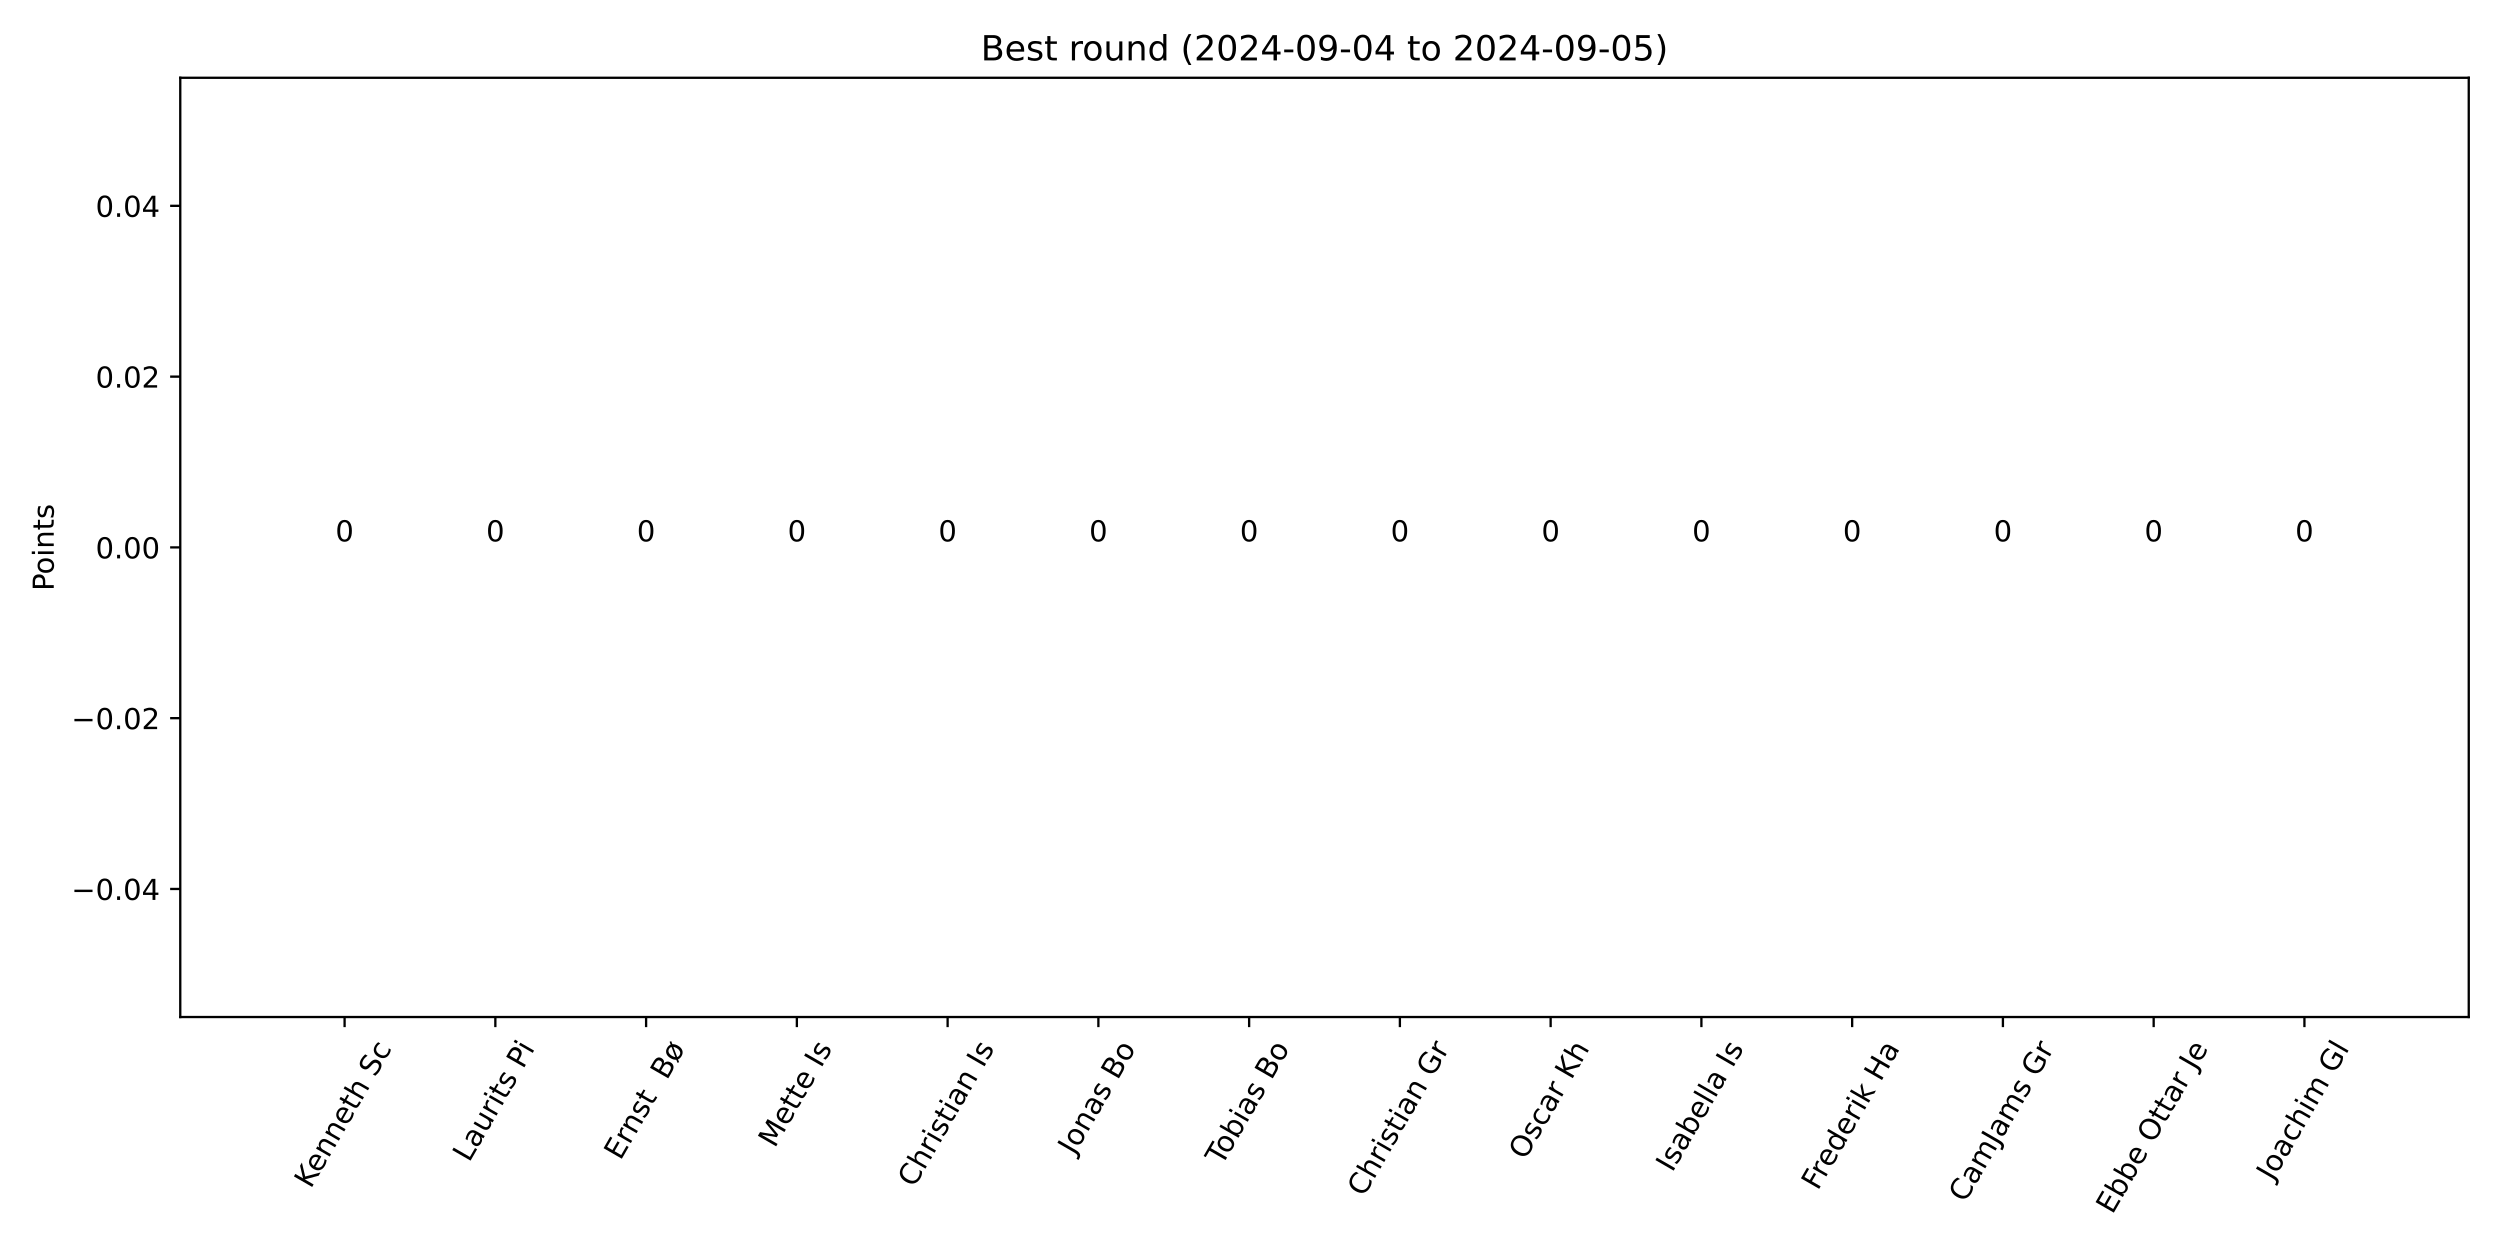
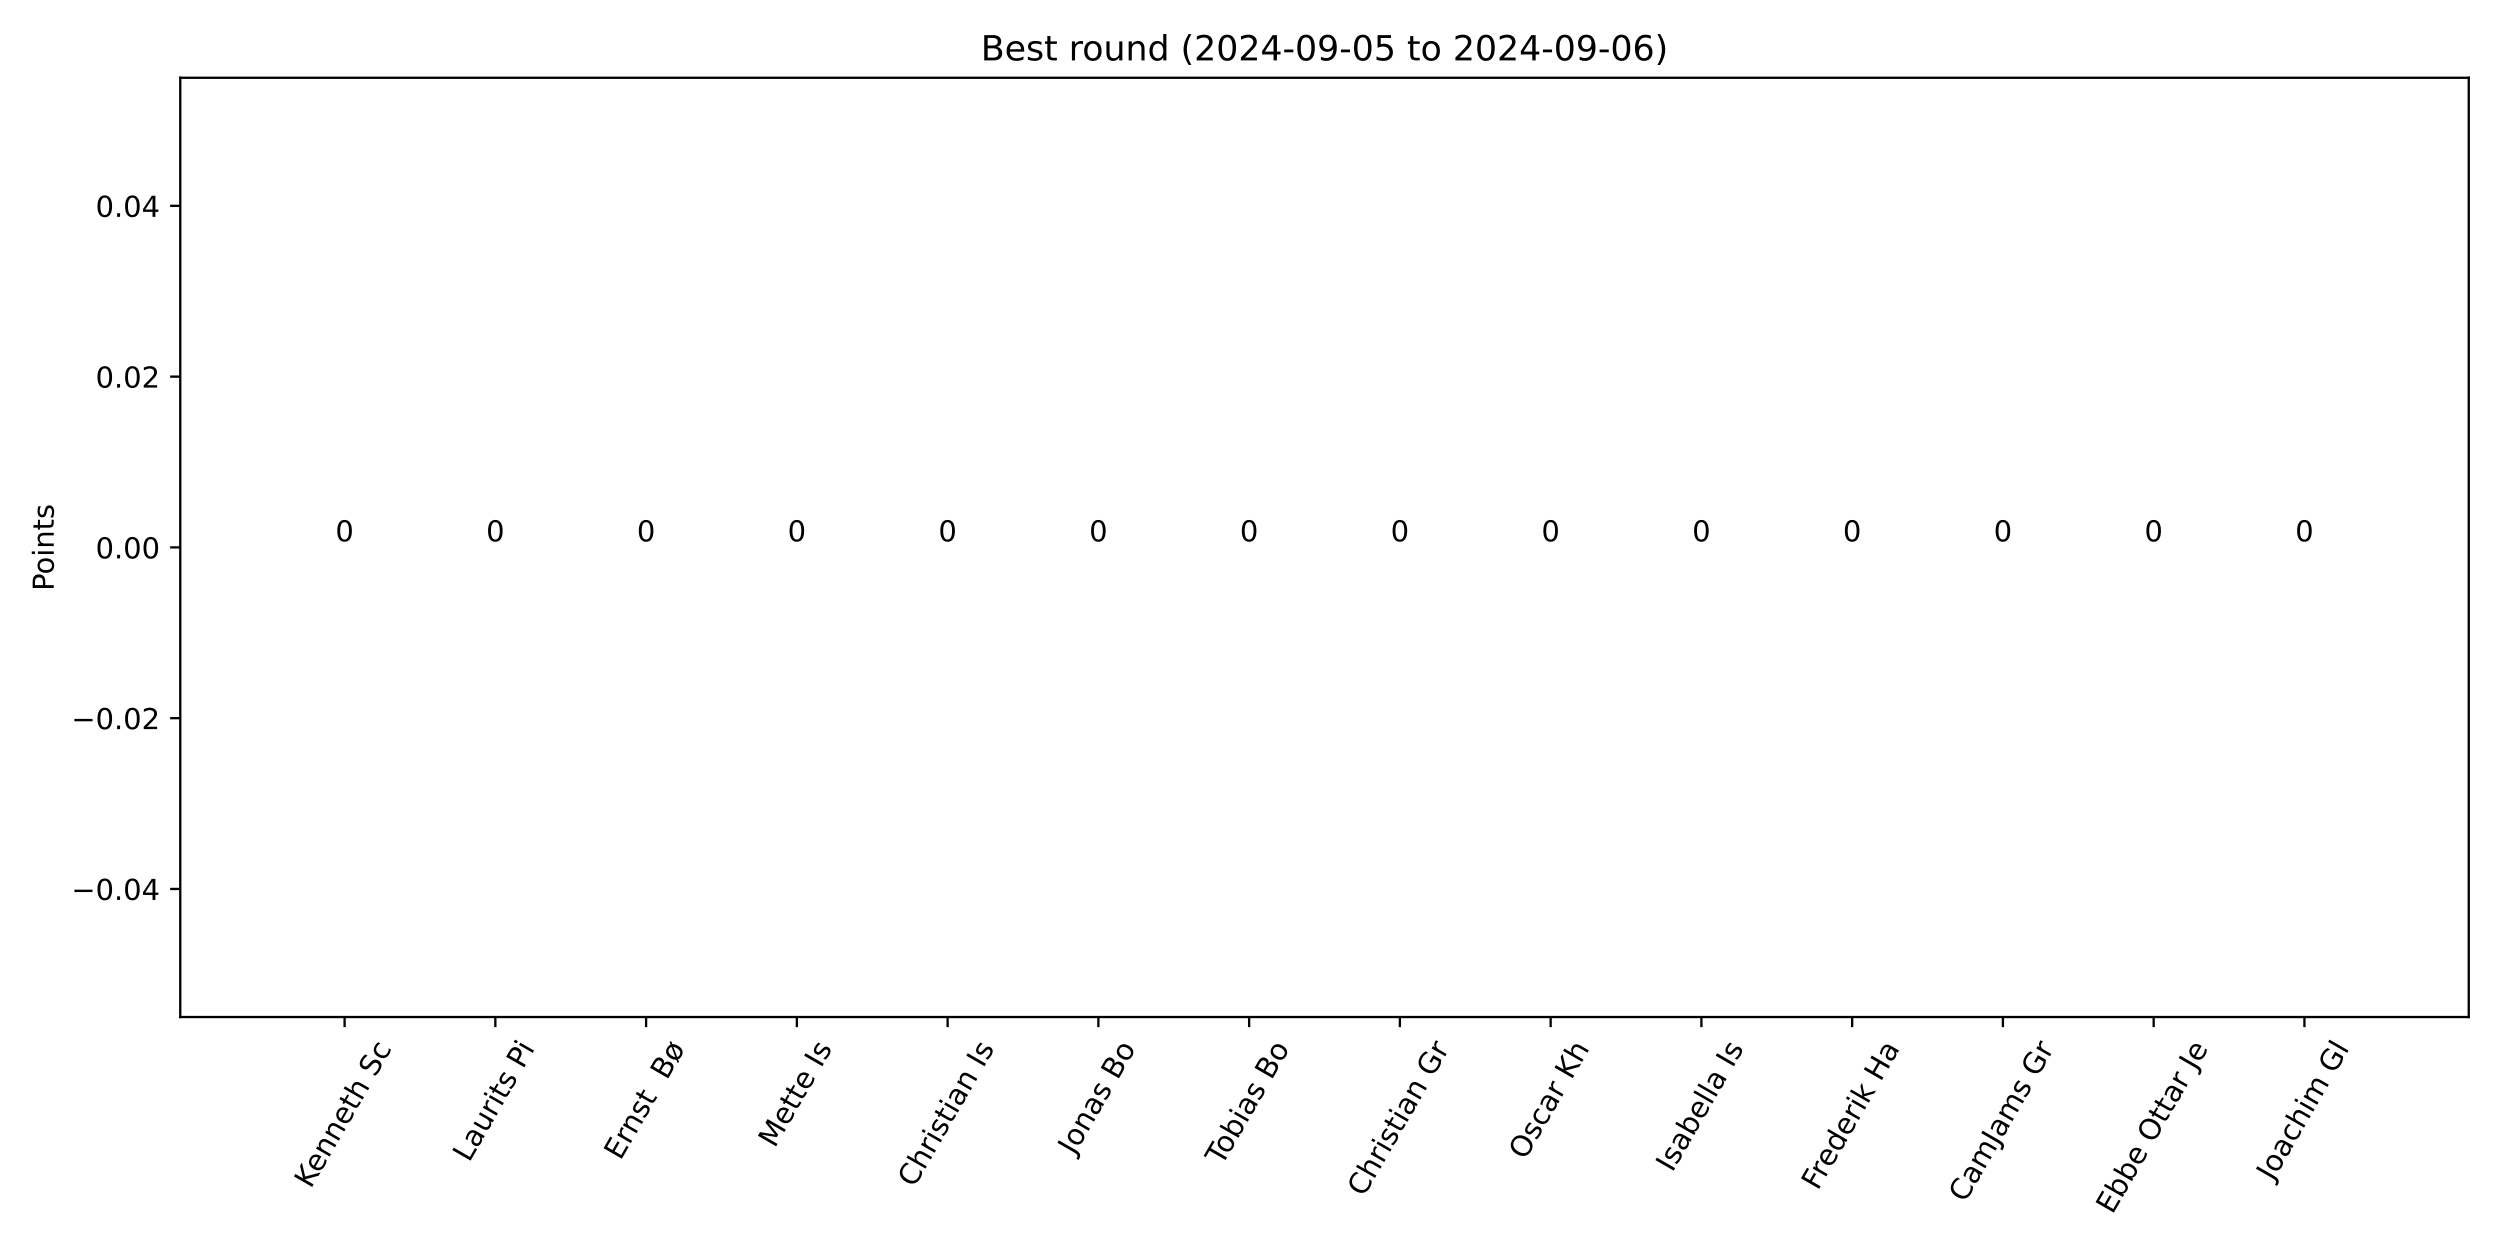
<svg xmlns="http://www.w3.org/2000/svg" xmlns:xlink="http://www.w3.org/1999/xlink" width="864pt" height="432pt" viewBox="0 0 864 432" version="1.1">
  <defs>
    <style type="text/css">*{stroke-linejoin: round; stroke-linecap: butt}</style>
  </defs>
  <g id="figure_1">
    <g id="patch_1">
      <path d="M 0 432  L 864 432  L 864 0  L 0 0  z " style="fill: #ffffff" />
    </g>
    <g id="axes_1">
      <g id="patch_2">
        <path d="M 62.3 351.483  L 853.2 351.483  L 853.2 26.88  L 62.3 26.88  z " style="fill: #ffffff" />
      </g>
      <g id="patch_3">
-         <path d="M 98.25 189.181  L 139.931 189.181  L 139.931 189.181  L 98.25 189.181  z " clip-path="url(#p342ebe67ff)" style="fill: #1e90ff" />
+         <path d="M 98.25 189.181  L 139.931 189.181  L 139.931 189.181  L 98.25 189.181  z " clip-path="url(#paef14f6c59)" style="fill: #1e90ff" />
      </g>
      <g id="patch_4">
-         <path d="M 150.351 189.181  L 192.033 189.181  L 192.033 189.181  L 150.351 189.181  z " clip-path="url(#p342ebe67ff)" style="fill: #1e90ff" />
+         <path d="M 150.351 189.181  L 192.033 189.181  L 192.033 189.181  L 150.351 189.181  z " clip-path="url(#paef14f6c59)" style="fill: #1e90ff" />
      </g>
      <g id="patch_5">
-         <path d="M 202.453 189.181  L 244.134 189.181  L 244.134 189.181  L 202.453 189.181  z " clip-path="url(#p342ebe67ff)" style="fill: #1e90ff" />
+         <path d="M 202.453 189.181  L 244.134 189.181  L 244.134 189.181  L 202.453 189.181  z " clip-path="url(#paef14f6c59)" style="fill: #1e90ff" />
      </g>
      <g id="patch_6">
-         <path d="M 254.554 189.181  L 296.236 189.181  L 296.236 189.181  L 254.554 189.181  z " clip-path="url(#p342ebe67ff)" style="fill: #1e90ff" />
+         <path d="M 254.554 189.181  L 296.236 189.181  L 296.236 189.181  L 254.554 189.181  z " clip-path="url(#paef14f6c59)" style="fill: #1e90ff" />
      </g>
      <g id="patch_7">
-         <path d="M 306.656 189.181  L 348.337 189.181  L 348.337 189.181  L 306.656 189.181  z " clip-path="url(#p342ebe67ff)" style="fill: #1e90ff" />
+         <path d="M 306.656 189.181  L 348.337 189.181  L 348.337 189.181  L 306.656 189.181  z " clip-path="url(#paef14f6c59)" style="fill: #1e90ff" />
      </g>
      <g id="patch_8">
-         <path d="M 358.757 189.181  L 400.438 189.181  L 400.438 189.181  L 358.757 189.181  z " clip-path="url(#p342ebe67ff)" style="fill: #1e90ff" />
+         <path d="M 358.757 189.181  L 400.438 189.181  L 400.438 189.181  L 358.757 189.181  z " clip-path="url(#paef14f6c59)" style="fill: #1e90ff" />
      </g>
      <g id="patch_9">
-         <path d="M 410.859 189.181  L 452.54 189.181  L 452.54 189.181  L 410.859 189.181  z " clip-path="url(#p342ebe67ff)" style="fill: #1e90ff" />
+         <path d="M 410.859 189.181  L 452.54 189.181  L 452.54 189.181  L 410.859 189.181  z " clip-path="url(#paef14f6c59)" style="fill: #1e90ff" />
      </g>
      <g id="patch_10">
-         <path d="M 462.96 189.181  L 504.641 189.181  L 504.641 189.181  L 462.96 189.181  z " clip-path="url(#p342ebe67ff)" style="fill: #1e90ff" />
+         <path d="M 462.96 189.181  L 504.641 189.181  L 504.641 189.181  L 462.96 189.181  z " clip-path="url(#paef14f6c59)" style="fill: #1e90ff" />
      </g>
      <g id="patch_11">
-         <path d="M 515.062 189.181  L 556.743 189.181  L 556.743 189.181  L 515.062 189.181  z " clip-path="url(#p342ebe67ff)" style="fill: #1e90ff" />
+         <path d="M 515.062 189.181  L 556.743 189.181  L 556.743 189.181  L 515.062 189.181  z " clip-path="url(#paef14f6c59)" style="fill: #1e90ff" />
      </g>
      <g id="patch_12">
-         <path d="M 567.163 189.181  L 608.844 189.181  L 608.844 189.181  L 567.163 189.181  z " clip-path="url(#p342ebe67ff)" style="fill: #1e90ff" />
+         <path d="M 567.163 189.181  L 608.844 189.181  L 608.844 189.181  L 567.163 189.181  z " clip-path="url(#paef14f6c59)" style="fill: #1e90ff" />
      </g>
      <g id="patch_13">
-         <path d="M 619.264 189.181  L 660.946 189.181  L 660.946 189.181  L 619.264 189.181  z " clip-path="url(#p342ebe67ff)" style="fill: #1e90ff" />
+         <path d="M 619.264 189.181  L 660.946 189.181  L 660.946 189.181  L 619.264 189.181  z " clip-path="url(#paef14f6c59)" style="fill: #1e90ff" />
      </g>
      <g id="patch_14">
-         <path d="M 671.366 189.181  L 713.047 189.181  L 713.047 189.181  L 671.366 189.181  z " clip-path="url(#p342ebe67ff)" style="fill: #1e90ff" />
+         <path d="M 671.366 189.181  L 713.047 189.181  L 713.047 189.181  L 671.366 189.181  z " clip-path="url(#paef14f6c59)" style="fill: #1e90ff" />
      </g>
      <g id="patch_15">
-         <path d="M 723.467 189.181  L 765.149 189.181  L 765.149 189.181  L 723.467 189.181  z " clip-path="url(#p342ebe67ff)" style="fill: #1e90ff" />
+         <path d="M 723.467 189.181  L 765.149 189.181  L 765.149 189.181  L 723.467 189.181  z " clip-path="url(#paef14f6c59)" style="fill: #1e90ff" />
      </g>
      <g id="patch_16">
-         <path d="M 775.569 189.181  L 817.25 189.181  L 817.25 189.181  L 775.569 189.181  z " clip-path="url(#p342ebe67ff)" style="fill: #1e90ff" />
+         <path d="M 775.569 189.181  L 817.25 189.181  L 817.25 189.181  L 775.569 189.181  z " clip-path="url(#paef14f6c59)" style="fill: #1e90ff" />
      </g>
      <g id="matplotlib.axis_1">
        <g id="xtick_1">
          <g id="line2d_1">
            <defs>
-               <path id="mb908b45ac1" d="M 0 0  L 0 3.5  " style="stroke: #000000; stroke-width: 0.8" />
+               <path id="m3ed659f3a3" d="M 0 0  L 0 3.5  " style="stroke: #000000; stroke-width: 0.8" />
            </defs>
            <g>
-               <use xlink:href="#mb908b45ac1" x="119.091" y="351.483" style="stroke: #000000; stroke-width: 0.8" />
+               <use xlink:href="#m3ed659f3a3" x="119.091" y="351.483" style="stroke: #000000; stroke-width: 0.8" />
            </g>
          </g>
          <g id="text_1">
            <g transform="translate(107.3998 411.0581) rotate(-60) scale(0.1 -0.1)">
              <defs>
                <path id="DejaVuSans-4b" d="M 628 4666  L 1259 4666  L 1259 2694  L 3353 4666  L 4166 4666  L 1850 2491  L 4331 0  L 3500 0  L 1259 2247  L 1259 0  L 628 0  L 628 4666  z " transform="scale(0.015625)" />
                <path id="DejaVuSans-65" d="M 3597 1894  L 3597 1613  L 953 1613  Q 991 1019 1311 708  Q 1631 397 2203 397  Q 2534 397 2845 478  Q 3156 559 3463 722  L 3463 178  Q 3153 47 2828 -22  Q 2503 -91 2169 -91  Q 1331 -91 842 396  Q 353 884 353 1716  Q 353 2575 817 3079  Q 1281 3584 2069 3584  Q 2775 3584 3186 3129  Q 3597 2675 3597 1894  z M 3022 2063  Q 3016 2534 2758 2815  Q 2500 3097 2075 3097  Q 1594 3097 1305 2825  Q 1016 2553 972 2059  L 3022 2063  z " transform="scale(0.015625)" />
                <path id="DejaVuSans-6e" d="M 3513 2113  L 3513 0  L 2938 0  L 2938 2094  Q 2938 2591 2744 2837  Q 2550 3084 2163 3084  Q 1697 3084 1428 2787  Q 1159 2491 1159 1978  L 1159 0  L 581 0  L 581 3500  L 1159 3500  L 1159 2956  Q 1366 3272 1645 3428  Q 1925 3584 2291 3584  Q 2894 3584 3203 3211  Q 3513 2838 3513 2113  z " transform="scale(0.015625)" />
                <path id="DejaVuSans-74" d="M 1172 4494  L 1172 3500  L 2356 3500  L 2356 3053  L 1172 3053  L 1172 1153  Q 1172 725 1289 603  Q 1406 481 1766 481  L 2356 481  L 2356 0  L 1766 0  Q 1100 0 847 248  Q 594 497 594 1153  L 594 3053  L 172 3053  L 172 3500  L 594 3500  L 594 4494  L 1172 4494  z " transform="scale(0.015625)" />
                <path id="DejaVuSans-68" d="M 3513 2113  L 3513 0  L 2938 0  L 2938 2094  Q 2938 2591 2744 2837  Q 2550 3084 2163 3084  Q 1697 3084 1428 2787  Q 1159 2491 1159 1978  L 1159 0  L 581 0  L 581 4863  L 1159 4863  L 1159 2956  Q 1366 3272 1645 3428  Q 1925 3584 2291 3584  Q 2894 3584 3203 3211  Q 3513 2838 3513 2113  z " transform="scale(0.015625)" />
                <path id="DejaVuSans-20" transform="scale(0.015625)" />
                <path id="DejaVuSans-53" d="M 3425 4513  L 3425 3897  Q 3066 4069 2747 4153  Q 2428 4238 2131 4238  Q 1616 4238 1336 4038  Q 1056 3838 1056 3469  Q 1056 3159 1242 3001  Q 1428 2844 1947 2747  L 2328 2669  Q 3034 2534 3370 2195  Q 3706 1856 3706 1288  Q 3706 609 3251 259  Q 2797 -91 1919 -91  Q 1588 -91 1214 -16  Q 841 59 441 206  L 441 856  Q 825 641 1194 531  Q 1563 422 1919 422  Q 2459 422 2753 634  Q 3047 847 3047 1241  Q 3047 1584 2836 1778  Q 2625 1972 2144 2069  L 1759 2144  Q 1053 2284 737 2584  Q 422 2884 422 3419  Q 422 4038 858 4394  Q 1294 4750 2059 4750  Q 2388 4750 2728 4690  Q 3069 4631 3425 4513  z " transform="scale(0.015625)" />
                <path id="DejaVuSans-63" d="M 3122 3366  L 3122 2828  Q 2878 2963 2633 3030  Q 2388 3097 2138 3097  Q 1578 3097 1268 2742  Q 959 2388 959 1747  Q 959 1106 1268 751  Q 1578 397 2138 397  Q 2388 397 2633 464  Q 2878 531 3122 666  L 3122 134  Q 2881 22 2623 -34  Q 2366 -91 2075 -91  Q 1284 -91 818 406  Q 353 903 353 1747  Q 353 2603 823 3093  Q 1294 3584 2113 3584  Q 2378 3584 2631 3529  Q 2884 3475 3122 3366  z " transform="scale(0.015625)" />
              </defs>
              <use xlink:href="#DejaVuSans-4b" />
              <use xlink:href="#DejaVuSans-65" x="60.576" />
              <use xlink:href="#DejaVuSans-6e" x="122.1" />
              <use xlink:href="#DejaVuSans-6e" x="185.479" />
              <use xlink:href="#DejaVuSans-65" x="248.857" />
              <use xlink:href="#DejaVuSans-74" x="310.381" />
              <use xlink:href="#DejaVuSans-68" x="349.59" />
              <use xlink:href="#DejaVuSans-20" x="412.969" />
              <use xlink:href="#DejaVuSans-53" x="444.756" />
              <use xlink:href="#DejaVuSans-63" x="508.232" />
            </g>
          </g>
        </g>
        <g id="xtick_2">
          <g id="line2d_2">
            <g>
-               <use xlink:href="#mb908b45ac1" x="171.192" y="351.483" style="stroke: #000000; stroke-width: 0.8" />
+               <use xlink:href="#m3ed659f3a3" x="171.192" y="351.483" style="stroke: #000000; stroke-width: 0.8" />
            </g>
          </g>
          <g id="text_2">
            <g transform="translate(162.1274 401.9608) rotate(-60) scale(0.1 -0.1)">
              <defs>
                <path id="DejaVuSans-4c" d="M 628 4666  L 1259 4666  L 1259 531  L 3531 531  L 3531 0  L 628 0  L 628 4666  z " transform="scale(0.015625)" />
                <path id="DejaVuSans-61" d="M 2194 1759  Q 1497 1759 1228 1600  Q 959 1441 959 1056  Q 959 750 1161 570  Q 1363 391 1709 391  Q 2188 391 2477 730  Q 2766 1069 2766 1631  L 2766 1759  L 2194 1759  z M 3341 1997  L 3341 0  L 2766 0  L 2766 531  Q 2569 213 2275 61  Q 1981 -91 1556 -91  Q 1019 -91 701 211  Q 384 513 384 1019  Q 384 1609 779 1909  Q 1175 2209 1959 2209  L 2766 2209  L 2766 2266  Q 2766 2663 2505 2880  Q 2244 3097 1772 3097  Q 1472 3097 1187 3025  Q 903 2953 641 2809  L 641 3341  Q 956 3463 1253 3523  Q 1550 3584 1831 3584  Q 2591 3584 2966 3190  Q 3341 2797 3341 1997  z " transform="scale(0.015625)" />
                <path id="DejaVuSans-75" d="M 544 1381  L 544 3500  L 1119 3500  L 1119 1403  Q 1119 906 1312 657  Q 1506 409 1894 409  Q 2359 409 2629 706  Q 2900 1003 2900 1516  L 2900 3500  L 3475 3500  L 3475 0  L 2900 0  L 2900 538  Q 2691 219 2414 64  Q 2138 -91 1772 -91  Q 1169 -91 856 284  Q 544 659 544 1381  z M 1991 3584  L 1991 3584  z " transform="scale(0.015625)" />
                <path id="DejaVuSans-72" d="M 2631 2963  Q 2534 3019 2420 3045  Q 2306 3072 2169 3072  Q 1681 3072 1420 2755  Q 1159 2438 1159 1844  L 1159 0  L 581 0  L 581 3500  L 1159 3500  L 1159 2956  Q 1341 3275 1631 3429  Q 1922 3584 2338 3584  Q 2397 3584 2469 3576  Q 2541 3569 2628 3553  L 2631 2963  z " transform="scale(0.015625)" />
                <path id="DejaVuSans-69" d="M 603 3500  L 1178 3500  L 1178 0  L 603 0  L 603 3500  z M 603 4863  L 1178 4863  L 1178 4134  L 603 4134  L 603 4863  z " transform="scale(0.015625)" />
                <path id="DejaVuSans-73" d="M 2834 3397  L 2834 2853  Q 2591 2978 2328 3040  Q 2066 3103 1784 3103  Q 1356 3103 1142 2972  Q 928 2841 928 2578  Q 928 2378 1081 2264  Q 1234 2150 1697 2047  L 1894 2003  Q 2506 1872 2764 1633  Q 3022 1394 3022 966  Q 3022 478 2636 193  Q 2250 -91 1575 -91  Q 1294 -91 989 -36  Q 684 19 347 128  L 347 722  Q 666 556 975 473  Q 1284 391 1588 391  Q 1994 391 2212 530  Q 2431 669 2431 922  Q 2431 1156 2273 1281  Q 2116 1406 1581 1522  L 1381 1569  Q 847 1681 609 1914  Q 372 2147 372 2553  Q 372 3047 722 3315  Q 1072 3584 1716 3584  Q 2034 3584 2315 3537  Q 2597 3491 2834 3397  z " transform="scale(0.015625)" />
                <path id="DejaVuSans-50" d="M 1259 4147  L 1259 2394  L 2053 2394  Q 2494 2394 2734 2622  Q 2975 2850 2975 3272  Q 2975 3691 2734 3919  Q 2494 4147 2053 4147  L 1259 4147  z M 628 4666  L 2053 4666  Q 2838 4666 3239 4311  Q 3641 3956 3641 3272  Q 3641 2581 3239 2228  Q 2838 1875 2053 1875  L 1259 1875  L 1259 0  L 628 0  L 628 4666  z " transform="scale(0.015625)" />
              </defs>
              <use xlink:href="#DejaVuSans-4c" />
              <use xlink:href="#DejaVuSans-61" x="55.713" />
              <use xlink:href="#DejaVuSans-75" x="116.992" />
              <use xlink:href="#DejaVuSans-72" x="180.371" />
              <use xlink:href="#DejaVuSans-69" x="221.484" />
              <use xlink:href="#DejaVuSans-74" x="249.268" />
              <use xlink:href="#DejaVuSans-73" x="288.477" />
              <use xlink:href="#DejaVuSans-20" x="340.576" />
              <use xlink:href="#DejaVuSans-50" x="372.363" />
              <use xlink:href="#DejaVuSans-69" x="430.416" />
            </g>
          </g>
        </g>
        <g id="xtick_3">
          <g id="line2d_3">
            <g>
-               <use xlink:href="#mb908b45ac1" x="223.293" y="351.483" style="stroke: #000000; stroke-width: 0.8" />
+               <use xlink:href="#m3ed659f3a3" x="223.293" y="351.483" style="stroke: #000000; stroke-width: 0.8" />
            </g>
          </g>
          <g id="text_3">
            <g transform="translate(214.4187 401.3031) rotate(-60) scale(0.1 -0.1)">
              <defs>
                <path id="DejaVuSans-45" d="M 628 4666  L 3578 4666  L 3578 4134  L 1259 4134  L 1259 2753  L 3481 2753  L 3481 2222  L 1259 2222  L 1259 531  L 3634 531  L 3634 0  L 628 0  L 628 4666  z " transform="scale(0.015625)" />
                <path id="DejaVuSans-42" d="M 1259 2228  L 1259 519  L 2272 519  Q 2781 519 3026 730  Q 3272 941 3272 1375  Q 3272 1813 3026 2020  Q 2781 2228 2272 2228  L 1259 2228  z M 1259 4147  L 1259 2741  L 2194 2741  Q 2656 2741 2882 2914  Q 3109 3088 3109 3444  Q 3109 3797 2882 3972  Q 2656 4147 2194 4147  L 1259 4147  z M 628 4666  L 2241 4666  Q 2963 4666 3353 4366  Q 3744 4066 3744 3513  Q 3744 3084 3544 2831  Q 3344 2578 2956 2516  Q 3422 2416 3680 2098  Q 3938 1781 3938 1306  Q 3938 681 3513 340  Q 3088 0 2303 0  L 628 0  L 628 4666  z " transform="scale(0.015625)" />
                <path id="DejaVuSans-f8" d="M 2828 2503  L 1306 653  Q 1434 522 1595 459  Q 1756 397 1959 397  Q 2419 397 2687 759  Q 2956 1122 2956 1747  Q 2956 1994 2925 2176  Q 2894 2359 2828 2503  z M 2606 2841  Q 2475 2969 2314 3033  Q 2153 3097 1959 3097  Q 1488 3097 1223 2730  Q 959 2363 959 1703  Q 959 1478 989 1306  Q 1019 1134 1081 991  L 2606 2841  z M 691 519  Q 522 759 437 1067  Q 353 1375 353 1747  Q 353 2609 779 3096  Q 1206 3584 1959 3584  Q 2250 3584 2498 3504  Q 2747 3425 2956 3263  L 3391 3788  L 3688 3541  L 3231 2981  Q 3397 2741 3481 2431  Q 3566 2122 3566 1747  Q 3566 888 3137 398  Q 2709 -91 1959 -91  Q 1659 -91 1407 -9  Q 1156 72 959 231  L 525 -294  L 225 -50  L 691 519  z " transform="scale(0.015625)" />
              </defs>
              <use xlink:href="#DejaVuSans-45" />
              <use xlink:href="#DejaVuSans-72" x="63.184" />
              <use xlink:href="#DejaVuSans-6e" x="102.547" />
              <use xlink:href="#DejaVuSans-73" x="165.926" />
              <use xlink:href="#DejaVuSans-74" x="218.025" />
              <use xlink:href="#DejaVuSans-20" x="257.234" />
              <use xlink:href="#DejaVuSans-20" x="289.021" />
              <use xlink:href="#DejaVuSans-42" x="320.809" />
              <use xlink:href="#DejaVuSans-f8" x="389.412" />
            </g>
          </g>
        </g>
        <g id="xtick_4">
          <g id="line2d_4">
            <g>
-               <use xlink:href="#mb908b45ac1" x="275.395" y="351.483" style="stroke: #000000; stroke-width: 0.8" />
+               <use xlink:href="#m3ed659f3a3" x="275.395" y="351.483" style="stroke: #000000; stroke-width: 0.8" />
            </g>
          </g>
          <g id="text_4">
            <g transform="translate(267.7565 397.0204) rotate(-60) scale(0.1 -0.1)">
              <defs>
                <path id="DejaVuSans-4d" d="M 628 4666  L 1569 4666  L 2759 1491  L 3956 4666  L 4897 4666  L 4897 0  L 4281 0  L 4281 4097  L 3078 897  L 2444 897  L 1241 4097  L 1241 0  L 628 0  L 628 4666  z " transform="scale(0.015625)" />
                <path id="DejaVuSans-49" d="M 628 4666  L 1259 4666  L 1259 0  L 628 0  L 628 4666  z " transform="scale(0.015625)" />
              </defs>
              <use xlink:href="#DejaVuSans-4d" />
              <use xlink:href="#DejaVuSans-65" x="86.279" />
              <use xlink:href="#DejaVuSans-74" x="147.803" />
              <use xlink:href="#DejaVuSans-74" x="187.012" />
              <use xlink:href="#DejaVuSans-65" x="226.221" />
              <use xlink:href="#DejaVuSans-20" x="287.744" />
              <use xlink:href="#DejaVuSans-49" x="319.531" />
              <use xlink:href="#DejaVuSans-73" x="349.023" />
            </g>
          </g>
        </g>
        <g id="xtick_5">
          <g id="line2d_5">
            <g>
-               <use xlink:href="#mb908b45ac1" x="327.496" y="351.483" style="stroke: #000000; stroke-width: 0.8" />
+               <use xlink:href="#m3ed659f3a3" x="327.496" y="351.483" style="stroke: #000000; stroke-width: 0.8" />
            </g>
          </g>
          <g id="text_5">
            <g transform="translate(315.906 410.7103) rotate(-60) scale(0.1 -0.1)">
              <defs>
                <path id="DejaVuSans-43" d="M 4122 4306  L 4122 3641  Q 3803 3938 3442 4084  Q 3081 4231 2675 4231  Q 1875 4231 1450 3742  Q 1025 3253 1025 2328  Q 1025 1406 1450 917  Q 1875 428 2675 428  Q 3081 428 3442 575  Q 3803 722 4122 1019  L 4122 359  Q 3791 134 3420 21  Q 3050 -91 2638 -91  Q 1578 -91 968 557  Q 359 1206 359 2328  Q 359 3453 968 4101  Q 1578 4750 2638 4750  Q 3056 4750 3426 4639  Q 3797 4528 4122 4306  z " transform="scale(0.015625)" />
              </defs>
              <use xlink:href="#DejaVuSans-43" />
              <use xlink:href="#DejaVuSans-68" x="69.824" />
              <use xlink:href="#DejaVuSans-72" x="133.203" />
              <use xlink:href="#DejaVuSans-69" x="174.316" />
              <use xlink:href="#DejaVuSans-73" x="202.1" />
              <use xlink:href="#DejaVuSans-74" x="254.199" />
              <use xlink:href="#DejaVuSans-69" x="293.408" />
              <use xlink:href="#DejaVuSans-61" x="321.191" />
              <use xlink:href="#DejaVuSans-6e" x="382.471" />
              <use xlink:href="#DejaVuSans-20" x="445.85" />
              <use xlink:href="#DejaVuSans-49" x="477.637" />
              <use xlink:href="#DejaVuSans-73" x="507.129" />
            </g>
          </g>
        </g>
        <g id="xtick_6">
          <g id="line2d_6">
            <g>
-               <use xlink:href="#mb908b45ac1" x="379.598" y="351.483" style="stroke: #000000; stroke-width: 0.8" />
+               <use xlink:href="#m3ed659f3a3" x="379.598" y="351.483" style="stroke: #000000; stroke-width: 0.8" />
            </g>
          </g>
          <g id="text_6">
            <g transform="translate(371.2621 399.4358) rotate(-60) scale(0.1 -0.1)">
              <defs>
                <path id="DejaVuSans-4a" d="M 628 4666  L 1259 4666  L 1259 325  Q 1259 -519 939 -900  Q 619 -1281 -91 -1281  L -331 -1281  L -331 -750  L -134 -750  Q 284 -750 456 -515  Q 628 -281 628 325  L 628 4666  z " transform="scale(0.015625)" />
                <path id="DejaVuSans-6f" d="M 1959 3097  Q 1497 3097 1228 2736  Q 959 2375 959 1747  Q 959 1119 1226 758  Q 1494 397 1959 397  Q 2419 397 2687 759  Q 2956 1122 2956 1747  Q 2956 2369 2687 2733  Q 2419 3097 1959 3097  z M 1959 3584  Q 2709 3584 3137 3096  Q 3566 2609 3566 1747  Q 3566 888 3137 398  Q 2709 -91 1959 -91  Q 1206 -91 779 398  Q 353 888 353 1747  Q 353 2609 779 3096  Q 1206 3584 1959 3584  z " transform="scale(0.015625)" />
              </defs>
              <use xlink:href="#DejaVuSans-4a" />
              <use xlink:href="#DejaVuSans-6f" x="29.492" />
              <use xlink:href="#DejaVuSans-6e" x="90.674" />
              <use xlink:href="#DejaVuSans-61" x="154.053" />
              <use xlink:href="#DejaVuSans-73" x="215.332" />
              <use xlink:href="#DejaVuSans-20" x="267.432" />
              <use xlink:href="#DejaVuSans-42" x="299.219" />
              <use xlink:href="#DejaVuSans-6f" x="367.822" />
            </g>
          </g>
        </g>
        <g id="xtick_7">
          <g id="line2d_7">
            <g>
-               <use xlink:href="#mb908b45ac1" x="431.699" y="351.483" style="stroke: #000000; stroke-width: 0.8" />
+               <use xlink:href="#m3ed659f3a3" x="431.699" y="351.483" style="stroke: #000000; stroke-width: 0.8" />
            </g>
          </g>
          <g id="text_7">
            <g transform="translate(422.3019 403.1137) rotate(-60) scale(0.1 -0.1)">
              <defs>
                <path id="DejaVuSans-54" d="M -19 4666  L 3928 4666  L 3928 4134  L 2272 4134  L 2272 0  L 1638 0  L 1638 4134  L -19 4134  L -19 4666  z " transform="scale(0.015625)" />
                <path id="DejaVuSans-62" d="M 3116 1747  Q 3116 2381 2855 2742  Q 2594 3103 2138 3103  Q 1681 3103 1420 2742  Q 1159 2381 1159 1747  Q 1159 1113 1420 752  Q 1681 391 2138 391  Q 2594 391 2855 752  Q 3116 1113 3116 1747  z M 1159 2969  Q 1341 3281 1617 3432  Q 1894 3584 2278 3584  Q 2916 3584 3314 3078  Q 3713 2572 3713 1747  Q 3713 922 3314 415  Q 2916 -91 2278 -91  Q 1894 -91 1617 61  Q 1341 213 1159 525  L 1159 0  L 581 0  L 581 4863  L 1159 4863  L 1159 2969  z " transform="scale(0.015625)" />
              </defs>
              <use xlink:href="#DejaVuSans-54" />
              <use xlink:href="#DejaVuSans-6f" x="44.084" />
              <use xlink:href="#DejaVuSans-62" x="105.266" />
              <use xlink:href="#DejaVuSans-69" x="168.742" />
              <use xlink:href="#DejaVuSans-61" x="196.525" />
              <use xlink:href="#DejaVuSans-73" x="257.805" />
              <use xlink:href="#DejaVuSans-20" x="309.904" />
              <use xlink:href="#DejaVuSans-42" x="341.691" />
              <use xlink:href="#DejaVuSans-6f" x="410.295" />
            </g>
          </g>
        </g>
        <g id="xtick_8">
          <g id="line2d_8">
            <g>
-               <use xlink:href="#mb908b45ac1" x="483.801" y="351.483" style="stroke: #000000; stroke-width: 0.8" />
+               <use xlink:href="#m3ed659f3a3" x="483.801" y="351.483" style="stroke: #000000; stroke-width: 0.8" />
            </g>
          </g>
          <g id="text_8">
            <g transform="translate(471.2853 413.9146) rotate(-60) scale(0.1 -0.1)">
              <defs>
                <path id="DejaVuSans-47" d="M 3809 666  L 3809 1919  L 2778 1919  L 2778 2438  L 4434 2438  L 4434 434  Q 4069 175 3628 42  Q 3188 -91 2688 -91  Q 1594 -91 976 548  Q 359 1188 359 2328  Q 359 3472 976 4111  Q 1594 4750 2688 4750  Q 3144 4750 3555 4637  Q 3966 4525 4313 4306  L 4313 3634  Q 3963 3931 3569 4081  Q 3175 4231 2741 4231  Q 1884 4231 1454 3753  Q 1025 3275 1025 2328  Q 1025 1384 1454 906  Q 1884 428 2741 428  Q 3075 428 3337 486  Q 3600 544 3809 666  z " transform="scale(0.015625)" />
              </defs>
              <use xlink:href="#DejaVuSans-43" />
              <use xlink:href="#DejaVuSans-68" x="69.824" />
              <use xlink:href="#DejaVuSans-72" x="133.203" />
              <use xlink:href="#DejaVuSans-69" x="174.316" />
              <use xlink:href="#DejaVuSans-73" x="202.1" />
              <use xlink:href="#DejaVuSans-74" x="254.199" />
              <use xlink:href="#DejaVuSans-69" x="293.408" />
              <use xlink:href="#DejaVuSans-61" x="321.191" />
              <use xlink:href="#DejaVuSans-6e" x="382.471" />
              <use xlink:href="#DejaVuSans-20" x="445.85" />
              <use xlink:href="#DejaVuSans-47" x="477.637" />
              <use xlink:href="#DejaVuSans-72" x="555.127" />
            </g>
          </g>
        </g>
        <g id="xtick_9">
          <g id="line2d_9">
            <g>
-               <use xlink:href="#mb908b45ac1" x="535.902" y="351.483" style="stroke: #000000; stroke-width: 0.8" />
+               <use xlink:href="#m3ed659f3a3" x="535.902" y="351.483" style="stroke: #000000; stroke-width: 0.8" />
            </g>
          </g>
          <g id="text_9">
            <g transform="translate(527.0688 401.1597) rotate(-60) scale(0.1 -0.1)">
              <defs>
                <path id="DejaVuSans-4f" d="M 2522 4238  Q 1834 4238 1429 3725  Q 1025 3213 1025 2328  Q 1025 1447 1429 934  Q 1834 422 2522 422  Q 3209 422 3611 934  Q 4013 1447 4013 2328  Q 4013 3213 3611 3725  Q 3209 4238 2522 4238  z M 2522 4750  Q 3503 4750 4090 4092  Q 4678 3434 4678 2328  Q 4678 1225 4090 567  Q 3503 -91 2522 -91  Q 1538 -91 948 565  Q 359 1222 359 2328  Q 359 3434 948 4092  Q 1538 4750 2522 4750  z " transform="scale(0.015625)" />
              </defs>
              <use xlink:href="#DejaVuSans-4f" />
              <use xlink:href="#DejaVuSans-73" x="78.711" />
              <use xlink:href="#DejaVuSans-63" x="130.811" />
              <use xlink:href="#DejaVuSans-61" x="185.791" />
              <use xlink:href="#DejaVuSans-72" x="247.07" />
              <use xlink:href="#DejaVuSans-20" x="288.184" />
              <use xlink:href="#DejaVuSans-4b" x="319.971" />
              <use xlink:href="#DejaVuSans-68" x="385.547" />
            </g>
          </g>
        </g>
        <g id="xtick_10">
          <g id="line2d_10">
            <g>
-               <use xlink:href="#mb908b45ac1" x="588.004" y="351.483" style="stroke: #000000; stroke-width: 0.8" />
+               <use xlink:href="#m3ed659f3a3" x="588.004" y="351.483" style="stroke: #000000; stroke-width: 0.8" />
            </g>
          </g>
          <g id="text_10">
            <g transform="translate(577.9406 405.4195) rotate(-60) scale(0.1 -0.1)">
              <defs>
                <path id="DejaVuSans-6c" d="M 603 4863  L 1178 4863  L 1178 0  L 603 0  L 603 4863  z " transform="scale(0.015625)" />
              </defs>
              <use xlink:href="#DejaVuSans-49" />
              <use xlink:href="#DejaVuSans-73" x="29.492" />
              <use xlink:href="#DejaVuSans-61" x="81.592" />
              <use xlink:href="#DejaVuSans-62" x="142.871" />
              <use xlink:href="#DejaVuSans-65" x="206.348" />
              <use xlink:href="#DejaVuSans-6c" x="267.871" />
              <use xlink:href="#DejaVuSans-6c" x="295.654" />
              <use xlink:href="#DejaVuSans-61" x="323.438" />
              <use xlink:href="#DejaVuSans-20" x="384.717" />
              <use xlink:href="#DejaVuSans-49" x="416.504" />
              <use xlink:href="#DejaVuSans-73" x="445.996" />
            </g>
          </g>
        </g>
        <g id="xtick_11">
          <g id="line2d_11">
            <g>
-               <use xlink:href="#mb908b45ac1" x="640.105" y="351.483" style="stroke: #000000; stroke-width: 0.8" />
+               <use xlink:href="#m3ed659f3a3" x="640.105" y="351.483" style="stroke: #000000; stroke-width: 0.8" />
            </g>
          </g>
          <g id="text_11">
            <g transform="translate(628.2264 411.709) rotate(-60) scale(0.1 -0.1)">
              <defs>
                <path id="DejaVuSans-46" d="M 628 4666  L 3309 4666  L 3309 4134  L 1259 4134  L 1259 2759  L 3109 2759  L 3109 2228  L 1259 2228  L 1259 0  L 628 0  L 628 4666  z " transform="scale(0.015625)" />
                <path id="DejaVuSans-64" d="M 2906 2969  L 2906 4863  L 3481 4863  L 3481 0  L 2906 0  L 2906 525  Q 2725 213 2448 61  Q 2172 -91 1784 -91  Q 1150 -91 751 415  Q 353 922 353 1747  Q 353 2572 751 3078  Q 1150 3584 1784 3584  Q 2172 3584 2448 3432  Q 2725 3281 2906 2969  z M 947 1747  Q 947 1113 1208 752  Q 1469 391 1925 391  Q 2381 391 2643 752  Q 2906 1113 2906 1747  Q 2906 2381 2643 2742  Q 2381 3103 1925 3103  Q 1469 3103 1208 2742  Q 947 2381 947 1747  z " transform="scale(0.015625)" />
                <path id="DejaVuSans-6b" d="M 581 4863  L 1159 4863  L 1159 1991  L 2875 3500  L 3609 3500  L 1753 1863  L 3688 0  L 2938 0  L 1159 1709  L 1159 0  L 581 0  L 581 4863  z " transform="scale(0.015625)" />
                <path id="DejaVuSans-48" d="M 628 4666  L 1259 4666  L 1259 2753  L 3553 2753  L 3553 4666  L 4184 4666  L 4184 0  L 3553 0  L 3553 2222  L 1259 2222  L 1259 0  L 628 0  L 628 4666  z " transform="scale(0.015625)" />
              </defs>
              <use xlink:href="#DejaVuSans-46" />
              <use xlink:href="#DejaVuSans-72" x="50.27" />
              <use xlink:href="#DejaVuSans-65" x="89.133" />
              <use xlink:href="#DejaVuSans-64" x="150.656" />
              <use xlink:href="#DejaVuSans-65" x="214.133" />
              <use xlink:href="#DejaVuSans-72" x="275.656" />
              <use xlink:href="#DejaVuSans-69" x="316.77" />
              <use xlink:href="#DejaVuSans-6b" x="344.553" />
              <use xlink:href="#DejaVuSans-20" x="402.463" />
              <use xlink:href="#DejaVuSans-48" x="434.25" />
              <use xlink:href="#DejaVuSans-61" x="509.445" />
            </g>
          </g>
        </g>
        <g id="xtick_12">
          <g id="line2d_12">
            <g>
-               <use xlink:href="#mb908b45ac1" x="692.207" y="351.483" style="stroke: #000000; stroke-width: 0.8" />
+               <use xlink:href="#m3ed659f3a3" x="692.207" y="351.483" style="stroke: #000000; stroke-width: 0.8" />
            </g>
          </g>
          <g id="text_12">
            <g transform="translate(679.1169 415.9038) rotate(-60) scale(0.1 -0.1)">
              <defs>
                <path id="DejaVuSans-6d" d="M 3328 2828  Q 3544 3216 3844 3400  Q 4144 3584 4550 3584  Q 5097 3584 5394 3201  Q 5691 2819 5691 2113  L 5691 0  L 5113 0  L 5113 2094  Q 5113 2597 4934 2840  Q 4756 3084 4391 3084  Q 3944 3084 3684 2787  Q 3425 2491 3425 1978  L 3425 0  L 2847 0  L 2847 2094  Q 2847 2600 2669 2842  Q 2491 3084 2119 3084  Q 1678 3084 1418 2786  Q 1159 2488 1159 1978  L 1159 0  L 581 0  L 581 3500  L 1159 3500  L 1159 2956  Q 1356 3278 1631 3431  Q 1906 3584 2284 3584  Q 2666 3584 2933 3390  Q 3200 3197 3328 2828  z " transform="scale(0.015625)" />
              </defs>
              <use xlink:href="#DejaVuSans-43" />
              <use xlink:href="#DejaVuSans-61" x="69.824" />
              <use xlink:href="#DejaVuSans-6d" x="131.104" />
              <use xlink:href="#DejaVuSans-4a" x="228.516" />
              <use xlink:href="#DejaVuSans-61" x="258.008" />
              <use xlink:href="#DejaVuSans-6d" x="319.287" />
              <use xlink:href="#DejaVuSans-73" x="416.699" />
              <use xlink:href="#DejaVuSans-20" x="468.799" />
              <use xlink:href="#DejaVuSans-47" x="500.586" />
              <use xlink:href="#DejaVuSans-72" x="578.076" />
            </g>
          </g>
        </g>
        <g id="xtick_13">
          <g id="line2d_13">
            <g>
-               <use xlink:href="#mb908b45ac1" x="744.308" y="351.483" style="stroke: #000000; stroke-width: 0.8" />
+               <use xlink:href="#m3ed659f3a3" x="744.308" y="351.483" style="stroke: #000000; stroke-width: 0.8" />
            </g>
          </g>
          <g id="text_13">
            <g transform="translate(730.0527 419.9416) rotate(-60) scale(0.1 -0.1)">
              <use xlink:href="#DejaVuSans-45" />
              <use xlink:href="#DejaVuSans-62" x="63.184" />
              <use xlink:href="#DejaVuSans-62" x="126.66" />
              <use xlink:href="#DejaVuSans-65" x="190.137" />
              <use xlink:href="#DejaVuSans-20" x="251.66" />
              <use xlink:href="#DejaVuSans-4f" x="283.447" />
              <use xlink:href="#DejaVuSans-74" x="362.158" />
              <use xlink:href="#DejaVuSans-74" x="401.367" />
              <use xlink:href="#DejaVuSans-61" x="440.576" />
              <use xlink:href="#DejaVuSans-72" x="501.855" />
              <use xlink:href="#DejaVuSans-20" x="542.969" />
              <use xlink:href="#DejaVuSans-4a" x="574.756" />
              <use xlink:href="#DejaVuSans-65" x="604.248" />
            </g>
          </g>
        </g>
        <g id="xtick_14">
          <g id="line2d_14">
            <g>
-               <use xlink:href="#mb908b45ac1" x="796.409" y="351.483" style="stroke: #000000; stroke-width: 0.8" />
+               <use xlink:href="#m3ed659f3a3" x="796.409" y="351.483" style="stroke: #000000; stroke-width: 0.8" />
            </g>
          </g>
          <g id="text_14">
            <g transform="translate(785.485 408.4032) rotate(-60) scale(0.1 -0.1)">
              <use xlink:href="#DejaVuSans-4a" />
              <use xlink:href="#DejaVuSans-6f" x="29.492" />
              <use xlink:href="#DejaVuSans-61" x="90.674" />
              <use xlink:href="#DejaVuSans-63" x="151.953" />
              <use xlink:href="#DejaVuSans-68" x="206.934" />
              <use xlink:href="#DejaVuSans-69" x="270.312" />
              <use xlink:href="#DejaVuSans-6d" x="298.096" />
              <use xlink:href="#DejaVuSans-20" x="395.508" />
              <use xlink:href="#DejaVuSans-47" x="427.295" />
              <use xlink:href="#DejaVuSans-6c" x="504.785" />
            </g>
          </g>
        </g>
      </g>
      <g id="matplotlib.axis_2">
        <g id="ytick_1">
          <g id="line2d_15">
            <defs>
-               <path id="ma556802555" d="M 0 0  L -3.5 0  " style="stroke: #000000; stroke-width: 0.8" />
+               <path id="m4948a8a62e" d="M 0 0  L -3.5 0  " style="stroke: #000000; stroke-width: 0.8" />
            </defs>
            <g>
-               <use xlink:href="#ma556802555" x="62.3" y="307.219" style="stroke: #000000; stroke-width: 0.8" />
+               <use xlink:href="#m4948a8a62e" x="62.3" y="307.219" style="stroke: #000000; stroke-width: 0.8" />
            </g>
          </g>
          <g id="text_15">
            <g transform="translate(24.65469 311.0179) scale(0.1 -0.1)">
              <defs>
                <path id="DejaVuSans-2212" d="M 678 2272  L 4684 2272  L 4684 1741  L 678 1741  L 678 2272  z " transform="scale(0.015625)" />
                <path id="DejaVuSans-30" d="M 2034 4250  Q 1547 4250 1301 3770  Q 1056 3291 1056 2328  Q 1056 1369 1301 889  Q 1547 409 2034 409  Q 2525 409 2770 889  Q 3016 1369 3016 2328  Q 3016 3291 2770 3770  Q 2525 4250 2034 4250  z M 2034 4750  Q 2819 4750 3233 4129  Q 3647 3509 3647 2328  Q 3647 1150 3233 529  Q 2819 -91 2034 -91  Q 1250 -91 836 529  Q 422 1150 422 2328  Q 422 3509 836 4129  Q 1250 4750 2034 4750  z " transform="scale(0.015625)" />
                <path id="DejaVuSans-2e" d="M 684 794  L 1344 794  L 1344 0  L 684 0  L 684 794  z " transform="scale(0.015625)" />
                <path id="DejaVuSans-34" d="M 2419 4116  L 825 1625  L 2419 1625  L 2419 4116  z M 2253 4666  L 3047 4666  L 3047 1625  L 3713 1625  L 3713 1100  L 3047 1100  L 3047 0  L 2419 0  L 2419 1100  L 313 1100  L 313 1709  L 2253 4666  z " transform="scale(0.015625)" />
              </defs>
              <use xlink:href="#DejaVuSans-2212" />
              <use xlink:href="#DejaVuSans-30" x="83.789" />
              <use xlink:href="#DejaVuSans-2e" x="147.412" />
              <use xlink:href="#DejaVuSans-30" x="179.199" />
              <use xlink:href="#DejaVuSans-34" x="242.822" />
            </g>
          </g>
        </g>
        <g id="ytick_2">
          <g id="line2d_16">
            <g>
-               <use xlink:href="#ma556802555" x="62.3" y="248.2" style="stroke: #000000; stroke-width: 0.8" />
+               <use xlink:href="#m4948a8a62e" x="62.3" y="248.2" style="stroke: #000000; stroke-width: 0.8" />
            </g>
          </g>
          <g id="text_16">
            <g transform="translate(24.65469 251.9992) scale(0.1 -0.1)">
              <defs>
                <path id="DejaVuSans-32" d="M 1228 531  L 3431 531  L 3431 0  L 469 0  L 469 531  Q 828 903 1448 1529  Q 2069 2156 2228 2338  Q 2531 2678 2651 2914  Q 2772 3150 2772 3378  Q 2772 3750 2511 3984  Q 2250 4219 1831 4219  Q 1534 4219 1204 4116  Q 875 4013 500 3803  L 500 4441  Q 881 4594 1212 4672  Q 1544 4750 1819 4750  Q 2544 4750 2975 4387  Q 3406 4025 3406 3419  Q 3406 3131 3298 2873  Q 3191 2616 2906 2266  Q 2828 2175 2409 1742  Q 1991 1309 1228 531  z " transform="scale(0.015625)" />
              </defs>
              <use xlink:href="#DejaVuSans-2212" />
              <use xlink:href="#DejaVuSans-30" x="83.789" />
              <use xlink:href="#DejaVuSans-2e" x="147.412" />
              <use xlink:href="#DejaVuSans-30" x="179.199" />
              <use xlink:href="#DejaVuSans-32" x="242.822" />
            </g>
          </g>
        </g>
        <g id="ytick_3">
          <g id="line2d_17">
            <g>
-               <use xlink:href="#ma556802555" x="62.3" y="189.181" style="stroke: #000000; stroke-width: 0.8" />
+               <use xlink:href="#m4948a8a62e" x="62.3" y="189.181" style="stroke: #000000; stroke-width: 0.8" />
            </g>
          </g>
          <g id="text_17">
            <g transform="translate(33.03437 192.9806) scale(0.1 -0.1)">
              <use xlink:href="#DejaVuSans-30" />
              <use xlink:href="#DejaVuSans-2e" x="63.623" />
              <use xlink:href="#DejaVuSans-30" x="95.41" />
              <use xlink:href="#DejaVuSans-30" x="159.033" />
            </g>
          </g>
        </g>
        <g id="ytick_4">
          <g id="line2d_18">
            <g>
-               <use xlink:href="#ma556802555" x="62.3" y="130.163" style="stroke: #000000; stroke-width: 0.8" />
+               <use xlink:href="#m4948a8a62e" x="62.3" y="130.163" style="stroke: #000000; stroke-width: 0.8" />
            </g>
          </g>
          <g id="text_18">
            <g transform="translate(33.03437 133.9619) scale(0.1 -0.1)">
              <use xlink:href="#DejaVuSans-30" />
              <use xlink:href="#DejaVuSans-2e" x="63.623" />
              <use xlink:href="#DejaVuSans-30" x="95.41" />
              <use xlink:href="#DejaVuSans-32" x="159.033" />
            </g>
          </g>
        </g>
        <g id="ytick_5">
          <g id="line2d_19">
            <g>
-               <use xlink:href="#ma556802555" x="62.3" y="71.144" style="stroke: #000000; stroke-width: 0.8" />
+               <use xlink:href="#m4948a8a62e" x="62.3" y="71.144" style="stroke: #000000; stroke-width: 0.8" />
            </g>
          </g>
          <g id="text_19">
            <g transform="translate(33.03437 74.94322) scale(0.1 -0.1)">
              <use xlink:href="#DejaVuSans-30" />
              <use xlink:href="#DejaVuSans-2e" x="63.623" />
              <use xlink:href="#DejaVuSans-30" x="95.41" />
              <use xlink:href="#DejaVuSans-34" x="159.033" />
            </g>
          </g>
        </g>
        <g id="text_20">
          <g transform="translate(18.575 204.197) rotate(-90) scale(0.1 -0.1)">
            <use xlink:href="#DejaVuSans-50" />
            <use xlink:href="#DejaVuSans-6f" x="56.678" />
            <use xlink:href="#DejaVuSans-69" x="117.859" />
            <use xlink:href="#DejaVuSans-6e" x="145.643" />
            <use xlink:href="#DejaVuSans-74" x="209.021" />
            <use xlink:href="#DejaVuSans-73" x="248.23" />
          </g>
        </g>
      </g>
      <g id="patch_17">
        <path d="M 62.3 351.483  L 62.3 26.88  " style="fill: none; stroke: #000000; stroke-width: 0.8; stroke-linejoin: miter; stroke-linecap: square" />
      </g>
      <g id="patch_18">
        <path d="M 853.2 351.483  L 853.2 26.88  " style="fill: none; stroke: #000000; stroke-width: 0.8; stroke-linejoin: miter; stroke-linecap: square" />
      </g>
      <g id="patch_19">
        <path d="M 62.3 351.483  L 853.2 351.483  " style="fill: none; stroke: #000000; stroke-width: 0.8; stroke-linejoin: miter; stroke-linecap: square" />
      </g>
      <g id="patch_20">
        <path d="M 62.3 26.88  L 853.2 26.88  " style="fill: none; stroke: #000000; stroke-width: 0.8; stroke-linejoin: miter; stroke-linecap: square" />
      </g>
      <g id="text_21">
        <g transform="translate(115.9093 187.1017) scale(0.1 -0.1)">
          <use xlink:href="#DejaVuSans-30" />
        </g>
      </g>
      <g id="text_22">
        <g transform="translate(168.0108 187.1017) scale(0.1 -0.1)">
          <use xlink:href="#DejaVuSans-30" />
        </g>
      </g>
      <g id="text_23">
        <g transform="translate(220.1122 187.1017) scale(0.1 -0.1)">
          <use xlink:href="#DejaVuSans-30" />
        </g>
      </g>
      <g id="text_24">
        <g transform="translate(272.2137 187.1017) scale(0.1 -0.1)">
          <use xlink:href="#DejaVuSans-30" />
        </g>
      </g>
      <g id="text_25">
        <g transform="translate(324.3151 187.1017) scale(0.1 -0.1)">
          <use xlink:href="#DejaVuSans-30" />
        </g>
      </g>
      <g id="text_26">
        <g transform="translate(376.4166 187.1017) scale(0.1 -0.1)">
          <use xlink:href="#DejaVuSans-30" />
        </g>
      </g>
      <g id="text_27">
        <g transform="translate(428.518 187.1017) scale(0.1 -0.1)">
          <use xlink:href="#DejaVuSans-30" />
        </g>
      </g>
      <g id="text_28">
        <g transform="translate(480.6195 187.1017) scale(0.1 -0.1)">
          <use xlink:href="#DejaVuSans-30" />
        </g>
      </g>
      <g id="text_29">
        <g transform="translate(532.7209 187.1017) scale(0.1 -0.1)">
          <use xlink:href="#DejaVuSans-30" />
        </g>
      </g>
      <g id="text_30">
        <g transform="translate(584.8224 187.1017) scale(0.1 -0.1)">
          <use xlink:href="#DejaVuSans-30" />
        </g>
      </g>
      <g id="text_31">
        <g transform="translate(636.9238 187.1017) scale(0.1 -0.1)">
          <use xlink:href="#DejaVuSans-30" />
        </g>
      </g>
      <g id="text_32">
        <g transform="translate(689.0253 187.1017) scale(0.1 -0.1)">
          <use xlink:href="#DejaVuSans-30" />
        </g>
      </g>
      <g id="text_33">
        <g transform="translate(741.1267 187.1017) scale(0.1 -0.1)">
          <use xlink:href="#DejaVuSans-30" />
        </g>
      </g>
      <g id="text_34">
        <g transform="translate(793.2282 187.1017) scale(0.1 -0.1)">
          <use xlink:href="#DejaVuSans-30" />
        </g>
      </g>
      <g id="text_35">
        <g transform="translate(338.9753 20.88) scale(0.12 -0.12)">
          <defs>
            <path id="DejaVuSans-28" d="M 1984 4856  Q 1566 4138 1362 3434  Q 1159 2731 1159 2009  Q 1159 1288 1364 580  Q 1569 -128 1984 -844  L 1484 -844  Q 1016 -109 783 600  Q 550 1309 550 2009  Q 550 2706 781 3412  Q 1013 4119 1484 4856  L 1984 4856  z " transform="scale(0.015625)" />
            <path id="DejaVuSans-2d" d="M 313 2009  L 1997 2009  L 1997 1497  L 313 1497  L 313 2009  z " transform="scale(0.015625)" />
            <path id="DejaVuSans-39" d="M 703 97  L 703 672  Q 941 559 1184 500  Q 1428 441 1663 441  Q 2288 441 2617 861  Q 2947 1281 2994 2138  Q 2813 1869 2534 1725  Q 2256 1581 1919 1581  Q 1219 1581 811 2004  Q 403 2428 403 3163  Q 403 3881 828 4315  Q 1253 4750 1959 4750  Q 2769 4750 3195 4129  Q 3622 3509 3622 2328  Q 3622 1225 3098 567  Q 2575 -91 1691 -91  Q 1453 -91 1209 -44  Q 966 3 703 97  z M 1959 2075  Q 2384 2075 2632 2365  Q 2881 2656 2881 3163  Q 2881 3666 2632 3958  Q 2384 4250 1959 4250  Q 1534 4250 1286 3958  Q 1038 3666 1038 3163  Q 1038 2656 1286 2365  Q 1534 2075 1959 2075  z " transform="scale(0.015625)" />
            <path id="DejaVuSans-35" d="M 691 4666  L 3169 4666  L 3169 4134  L 1269 4134  L 1269 2991  Q 1406 3038 1543 3061  Q 1681 3084 1819 3084  Q 2600 3084 3056 2656  Q 3513 2228 3513 1497  Q 3513 744 3044 326  Q 2575 -91 1722 -91  Q 1428 -91 1123 -41  Q 819 9 494 109  L 494 744  Q 775 591 1075 516  Q 1375 441 1709 441  Q 2250 441 2565 725  Q 2881 1009 2881 1497  Q 2881 1984 2565 2268  Q 2250 2553 1709 2553  Q 1456 2553 1204 2497  Q 953 2441 691 2322  L 691 4666  z " transform="scale(0.015625)" />
+             <path id="DejaVuSans-36" d="M 2113 2584  Q 1688 2584 1439 2293  Q 1191 2003 1191 1497  Q 1191 994 1439 701  Q 1688 409 2113 409  Q 2538 409 2786 701  Q 3034 994 3034 1497  Q 3034 2003 2786 2293  Q 2538 2584 2113 2584  z M 3366 4563  L 3366 3988  Q 3128 4100 2886 4159  Q 2644 4219 2406 4219  Q 1781 4219 1451 3797  Q 1122 3375 1075 2522  Q 1259 2794 1537 2939  Q 1816 3084 2150 3084  Q 2853 3084 3261 2657  Q 3669 2231 3669 1497  Q 3669 778 3244 343  Q 2819 -91 2113 -91  Q 1303 -91 875 529  Q 447 1150 447 2328  Q 447 3434 972 4092  Q 1497 4750 2381 4750  Q 2619 4750 2861 4703  Q 3103 4656 3366 4563  z " transform="scale(0.015625)" />
            <path id="DejaVuSans-29" d="M 513 4856  L 1013 4856  Q 1481 4119 1714 3412  Q 1947 2706 1947 2009  Q 1947 1309 1714 600  Q 1481 -109 1013 -844  L 513 -844  Q 928 -128 1133 580  Q 1338 1288 1338 2009  Q 1338 2731 1133 3434  Q 928 4138 513 4856  z " transform="scale(0.015625)" />
          </defs>
          <use xlink:href="#DejaVuSans-42" />
          <use xlink:href="#DejaVuSans-65" x="68.604" />
          <use xlink:href="#DejaVuSans-73" x="130.127" />
          <use xlink:href="#DejaVuSans-74" x="182.227" />
          <use xlink:href="#DejaVuSans-20" x="221.436" />
          <use xlink:href="#DejaVuSans-72" x="253.223" />
          <use xlink:href="#DejaVuSans-6f" x="292.086" />
          <use xlink:href="#DejaVuSans-75" x="353.268" />
          <use xlink:href="#DejaVuSans-6e" x="416.646" />
          <use xlink:href="#DejaVuSans-64" x="480.025" />
          <use xlink:href="#DejaVuSans-20" x="543.502" />
          <use xlink:href="#DejaVuSans-28" x="575.289" />
          <use xlink:href="#DejaVuSans-32" x="614.303" />
          <use xlink:href="#DejaVuSans-30" x="677.926" />
          <use xlink:href="#DejaVuSans-32" x="741.549" />
          <use xlink:href="#DejaVuSans-34" x="805.172" />
          <use xlink:href="#DejaVuSans-2d" x="868.795" />
          <use xlink:href="#DejaVuSans-30" x="904.879" />
          <use xlink:href="#DejaVuSans-39" x="968.502" />
          <use xlink:href="#DejaVuSans-2d" x="1032.125" />
          <use xlink:href="#DejaVuSans-30" x="1068.209" />
-           <use xlink:href="#DejaVuSans-34" x="1131.832" />
+           <use xlink:href="#DejaVuSans-35" x="1131.832" />
          <use xlink:href="#DejaVuSans-20" x="1195.455" />
          <use xlink:href="#DejaVuSans-74" x="1227.242" />
          <use xlink:href="#DejaVuSans-6f" x="1266.451" />
          <use xlink:href="#DejaVuSans-20" x="1327.633" />
          <use xlink:href="#DejaVuSans-32" x="1359.42" />
          <use xlink:href="#DejaVuSans-30" x="1423.043" />
          <use xlink:href="#DejaVuSans-32" x="1486.666" />
          <use xlink:href="#DejaVuSans-34" x="1550.289" />
          <use xlink:href="#DejaVuSans-2d" x="1613.912" />
          <use xlink:href="#DejaVuSans-30" x="1649.996" />
          <use xlink:href="#DejaVuSans-39" x="1713.619" />
          <use xlink:href="#DejaVuSans-2d" x="1777.242" />
          <use xlink:href="#DejaVuSans-30" x="1813.326" />
-           <use xlink:href="#DejaVuSans-35" x="1876.949" />
+           <use xlink:href="#DejaVuSans-36" x="1876.949" />
          <use xlink:href="#DejaVuSans-29" x="1940.572" />
        </g>
      </g>
    </g>
  </g>
  <defs>
-     <clipPath id="p342ebe67ff">
+     <clipPath id="paef14f6c59">
      <rect x="62.3" y="26.88" width="790.9" height="324.603" />
    </clipPath>
  </defs>
</svg>
